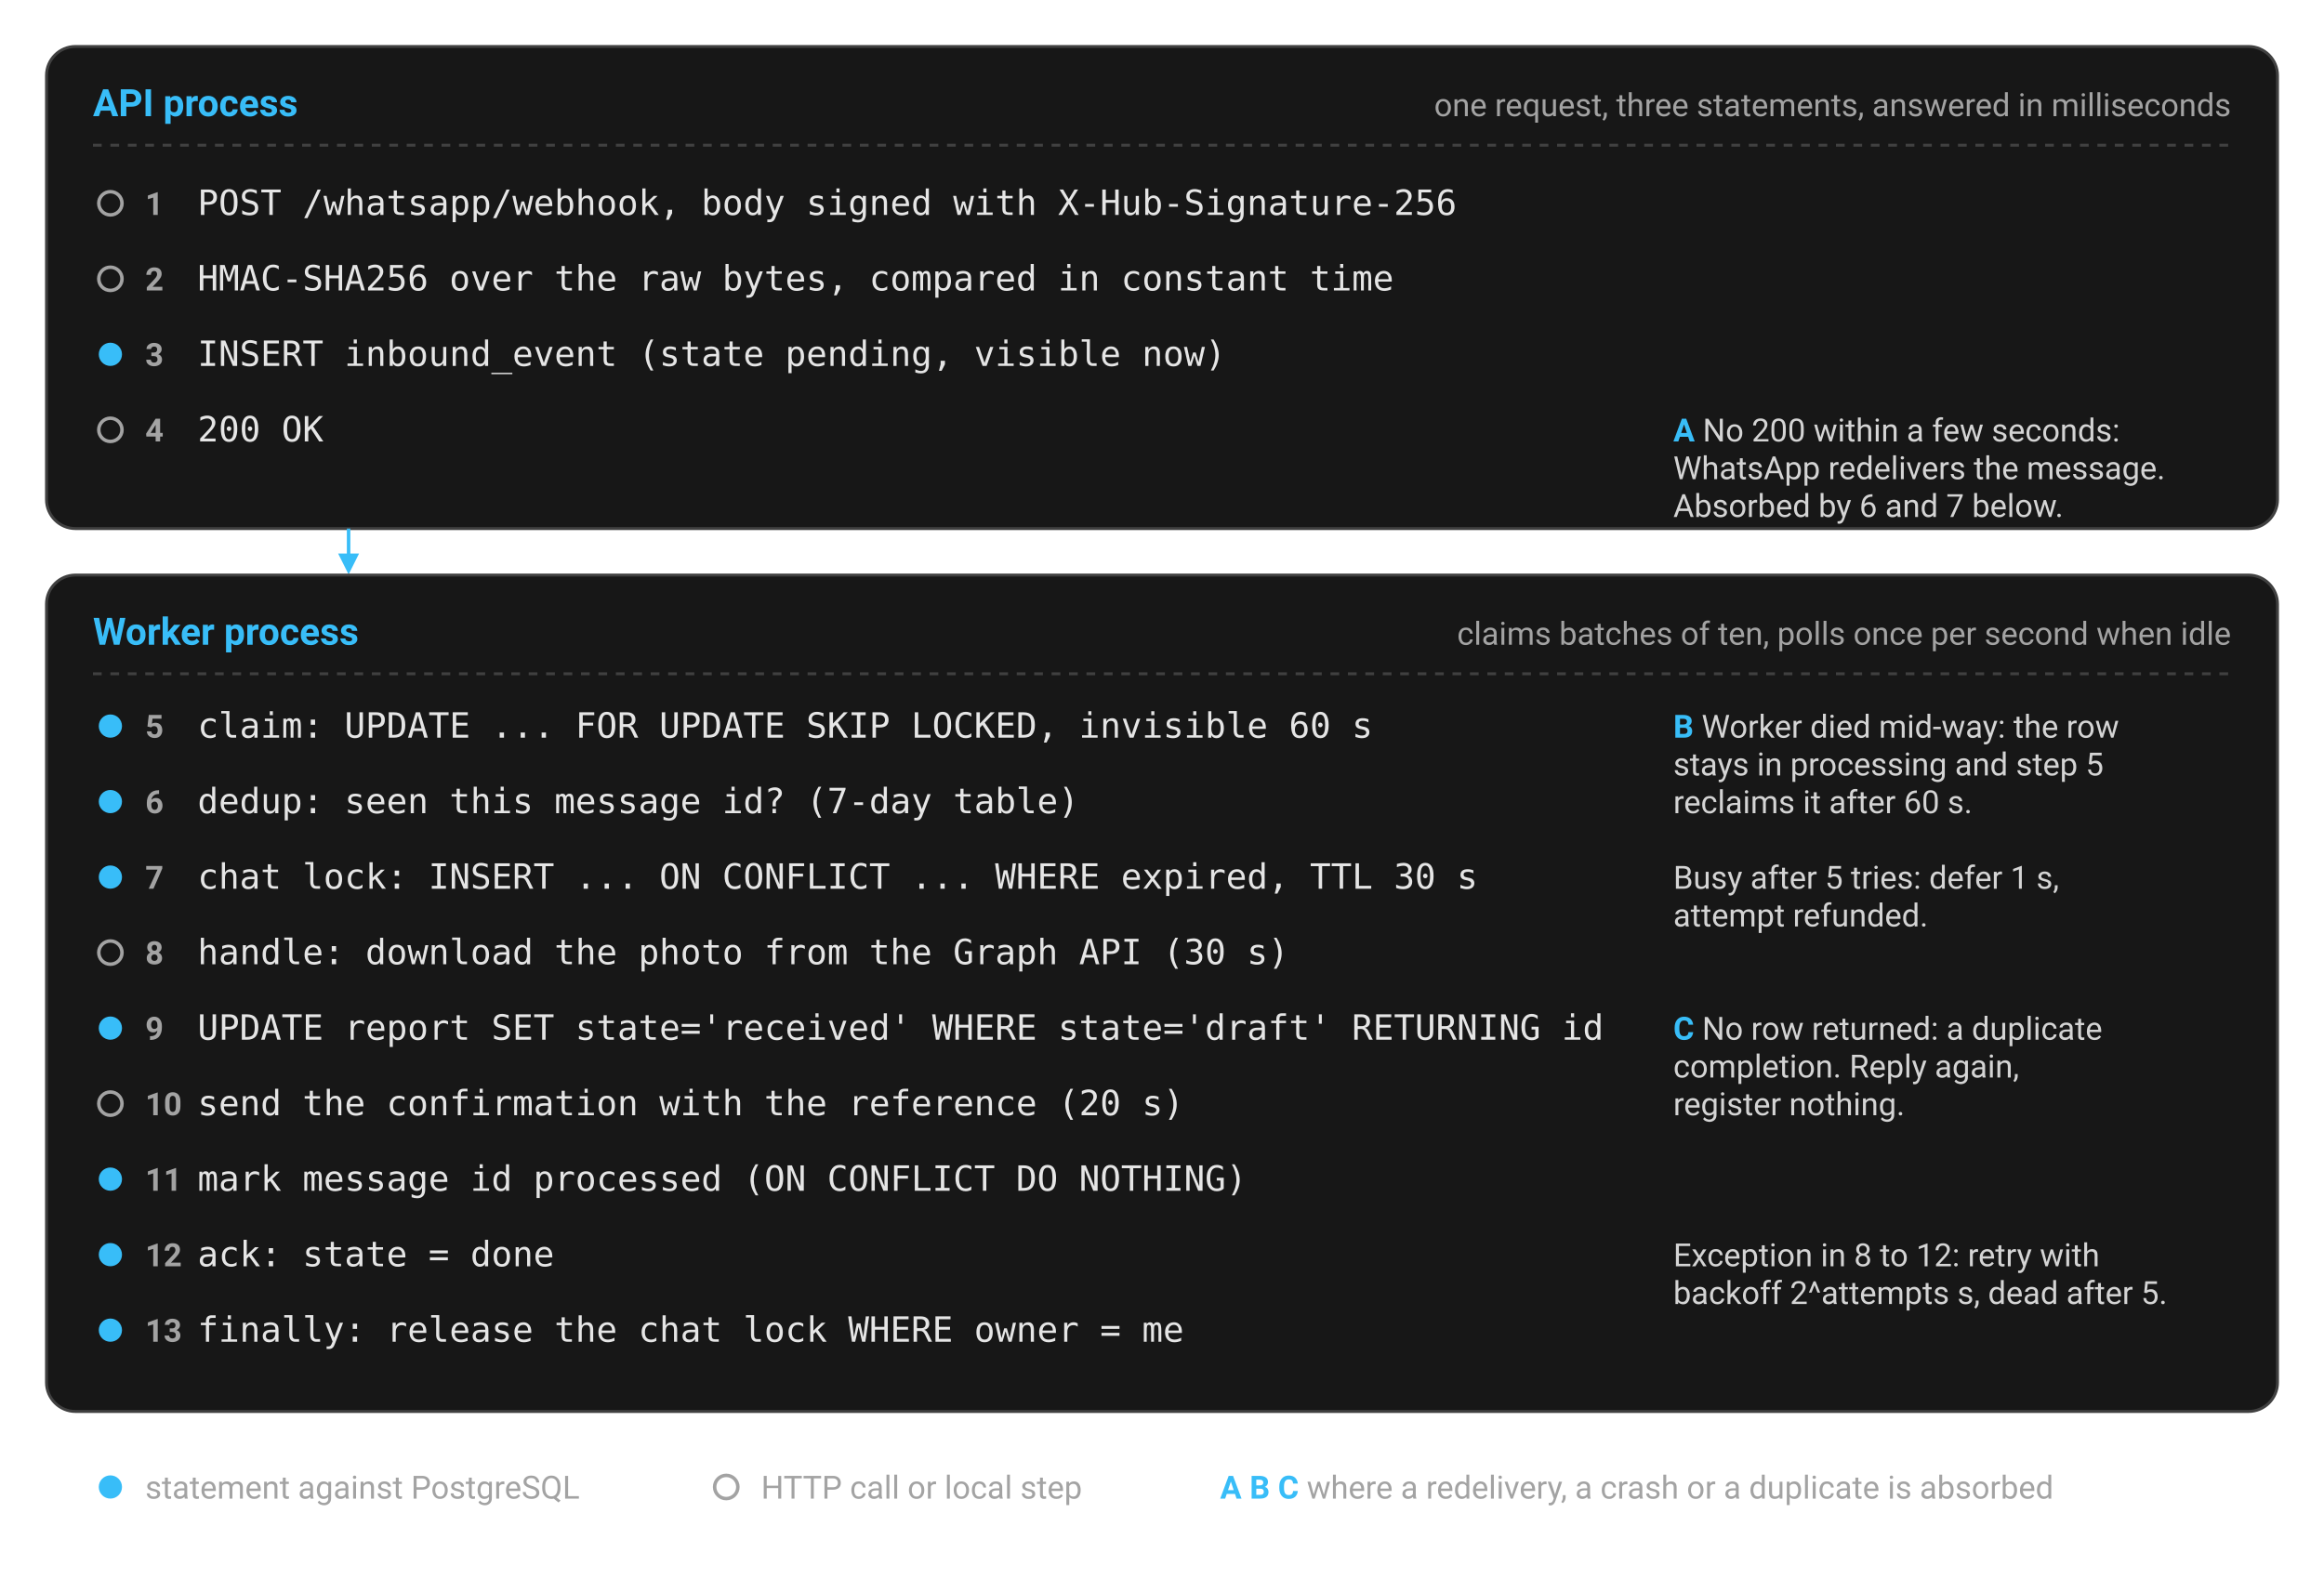
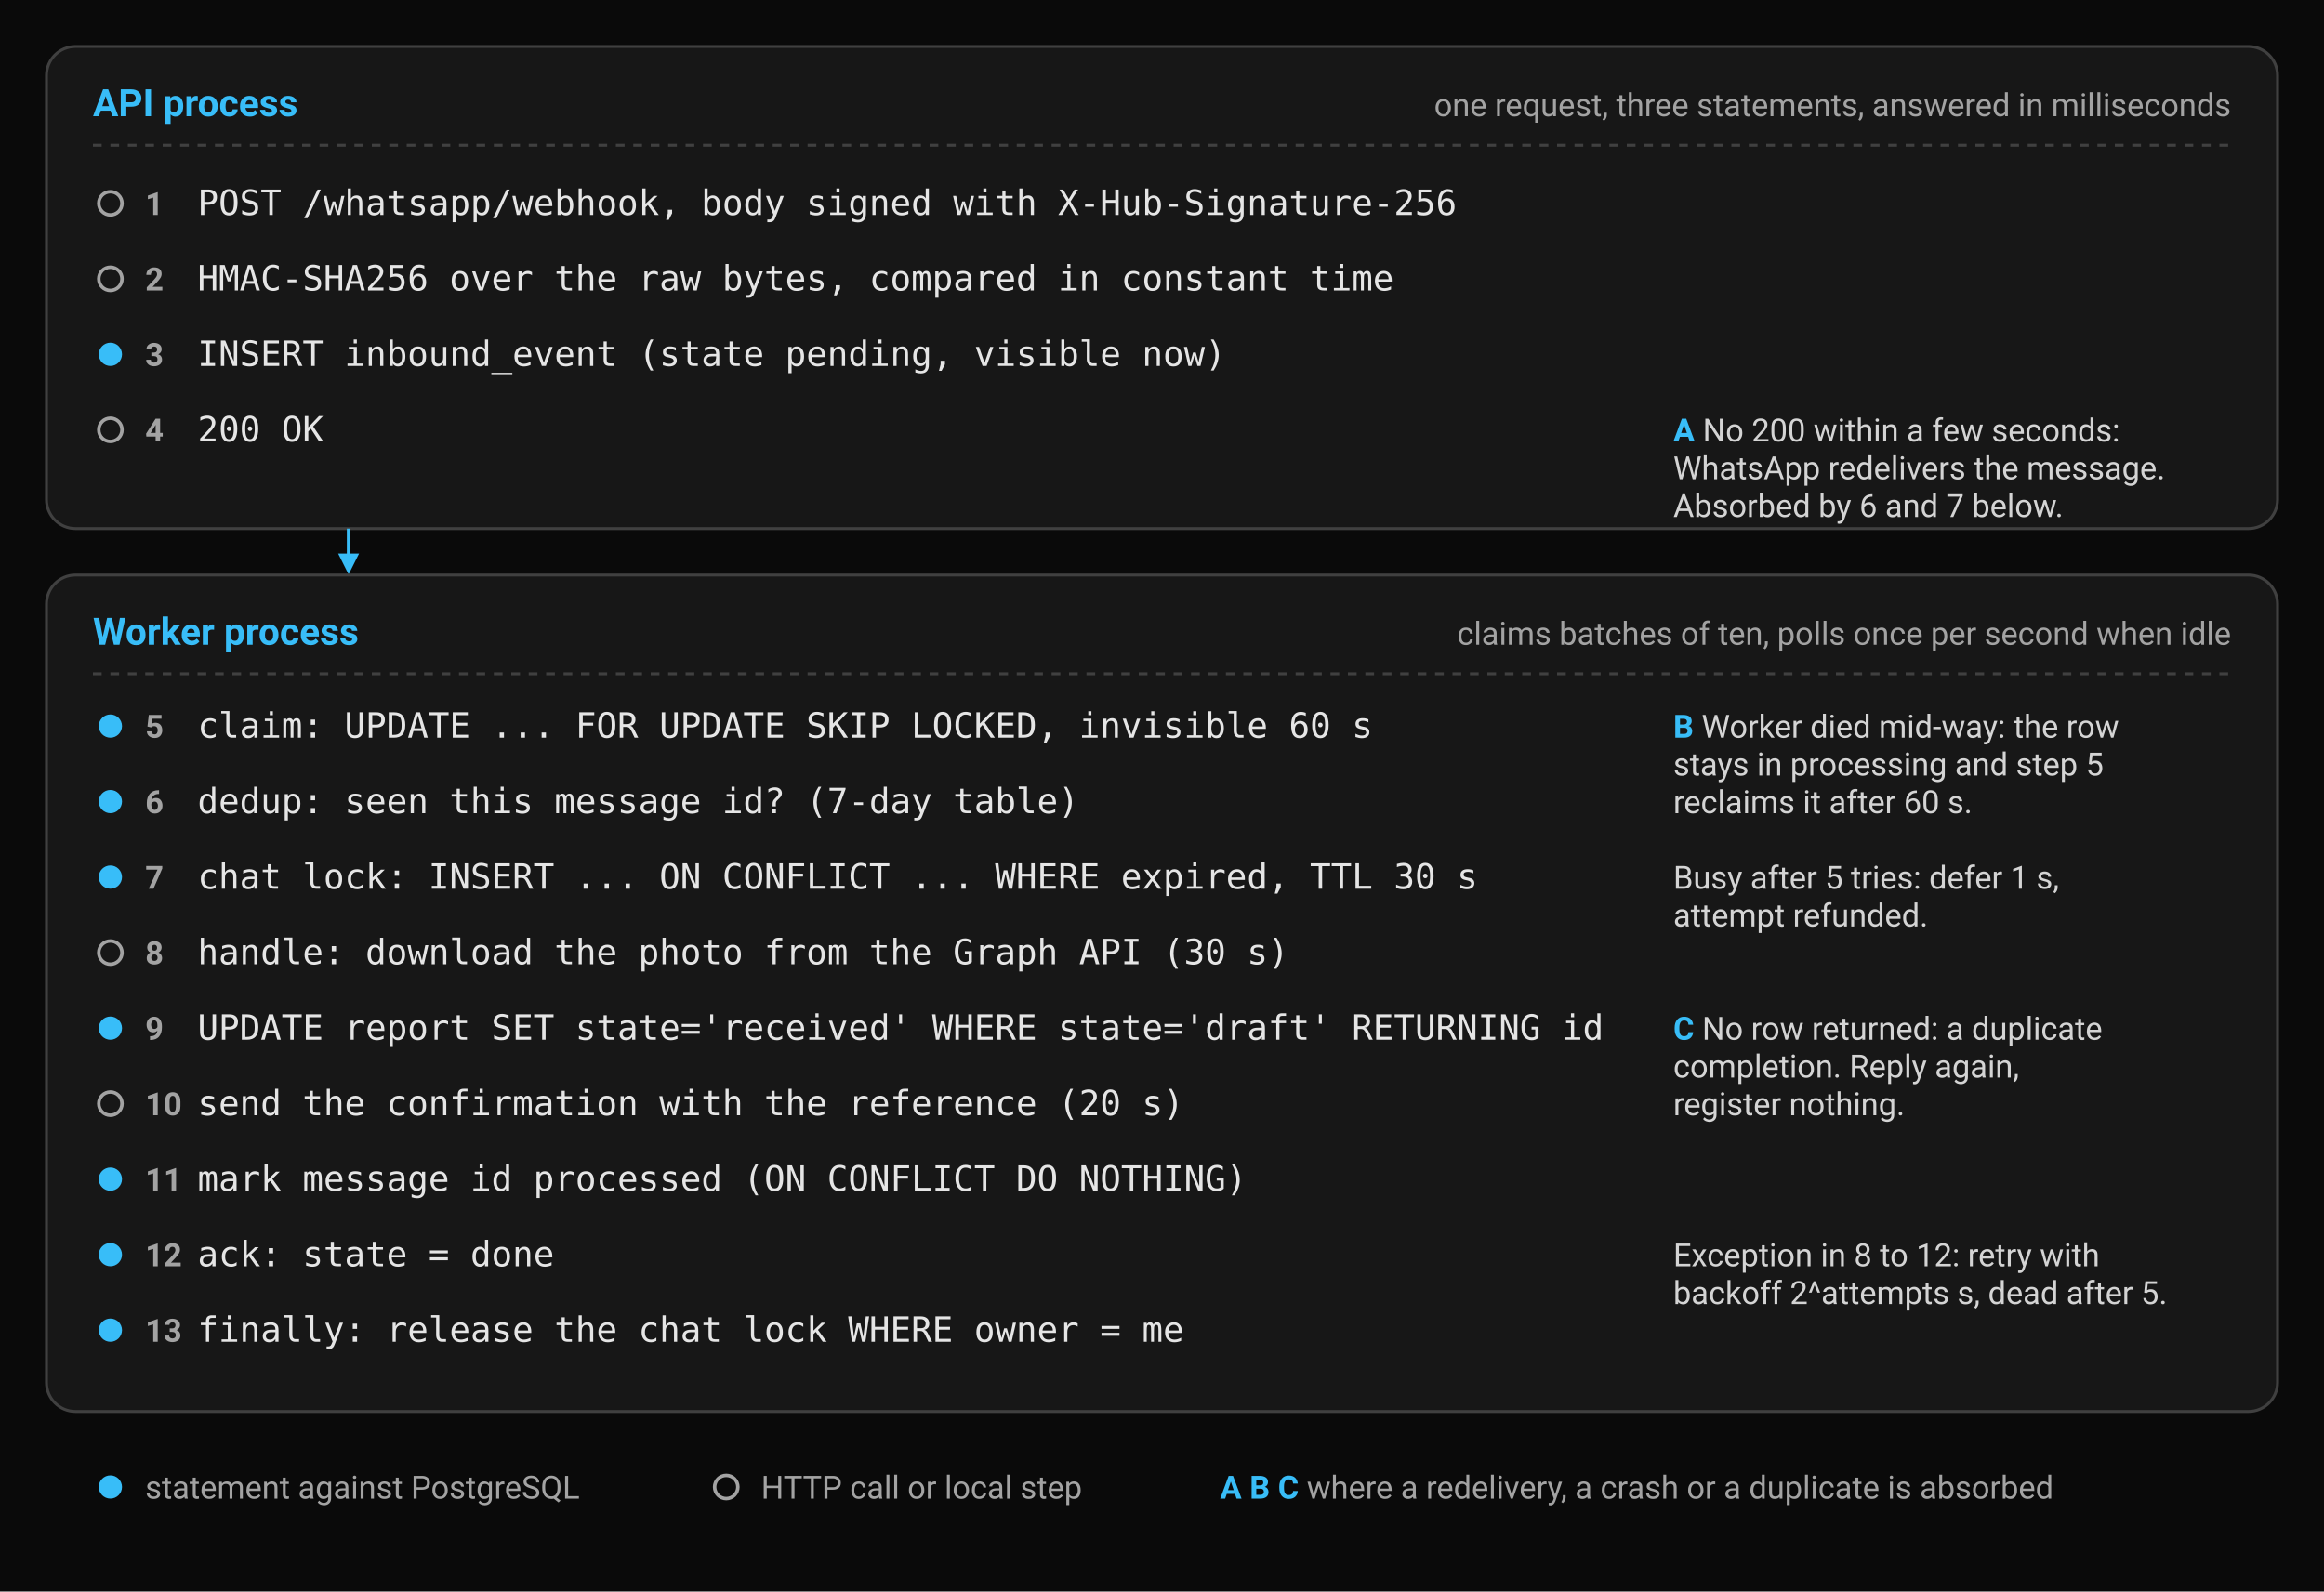
<svg xmlns="http://www.w3.org/2000/svg" viewBox="0 0 800 548" width="800" height="548" role="img" aria-labelledby="title desc">
  <style>
+     /* Opaque page colour: the figure stays legible outside the site (own tab, feed readers). */
+     svg { background: #0a0a0a; }
    .lane { fill: #171717; stroke: #404040; stroke-width: 1; }
    .lane-title { font: 600 13px ui-sans-serif, system-ui, -apple-system, "Segoe UI", Roboto, sans-serif; fill: #38bdf8; }
    .lane-sub { font: 11px ui-sans-serif, system-ui, -apple-system, "Segoe UI", Roboto, sans-serif; fill: #a3a3a3; }
    .num { font: 600 11px ui-sans-serif, system-ui, -apple-system, "Segoe UI", Roboto, sans-serif; fill: #a3a3a3; }
    .step { font: 12px ui-monospace, SFMono-Regular, Menlo, Consolas, monospace; fill: #e5e5e5; }
    .call { font: 11px ui-sans-serif, system-ui, -apple-system, "Segoe UI", Roboto, sans-serif; fill: #d4d4d4; }
    .call-key { font: 700 11px ui-sans-serif, system-ui, -apple-system, "Segoe UI", Roboto, sans-serif; fill: #38bdf8; }
    .legend { font: 11px ui-sans-serif, system-ui, -apple-system, "Segoe UI", Roboto, sans-serif; fill: #a3a3a3; }
    .pg { fill: #38bdf8; }
    .http { fill: none; stroke: #a3a3a3; stroke-width: 1.2; }
    .divider { stroke: #404040; stroke-width: 1; stroke-dasharray: 3 3; }
    .link { stroke: #38bdf8; stroke-width: 1.2; fill: none; }
  </style>
+   <rect width="100%" height="100%" fill="#0a0a0a" />
  <rect class="lane" x="16" y="16" width="768" height="166" rx="10" />
  <text class="lane-title" x="32" y="40">API process</text>
  <text class="lane-sub" x="768" y="40" text-anchor="end">one request, three statements, answered in milliseconds</text>
  <line class="divider" x1="32" y1="50" x2="768" y2="50" />
  <circle class="http" cx="38" cy="70" r="4" />
  <text class="num" x="50" y="74">1</text>
  <text class="step" x="68" y="74">POST /whatsapp/webhook, body signed with X-Hub-Signature-256</text>
  <circle class="http" cx="38" cy="96" r="4" />
  <text class="num" x="50" y="100">2</text>
  <text class="step" x="68" y="100">HMAC-SHA256 over the raw bytes, compared in constant time</text>
  <circle class="pg" cx="38" cy="122" r="4" />
  <text class="num" x="50" y="126">3</text>
  <text class="step" x="68" y="126">INSERT inbound_event (state pending, visible now)</text>
  <circle class="http" cx="38" cy="148" r="4" />
  <text class="num" x="50" y="152">4</text>
  <text class="step" x="68" y="152">200 OK</text>
  <text class="call" x="576" y="152">
    <tspan class="call-key">A</tspan>  No 200 within a few seconds:</text>
  <text class="call" x="576" y="165">WhatsApp redelivers the message.</text>
  <text class="call" x="576" y="178">Absorbed by 6 and 7 below.</text>
  <path class="link" d="M 120 182 L 120 196" marker-end="url(#arrow)" />
  <defs>
    <marker id="arrow" viewBox="0 0 8 8" refX="6" refY="4" markerWidth="6" markerHeight="6" orient="auto">
      <path d="M 0 0 L 8 4 L 0 8 z" fill="#38bdf8" />
    </marker>
  </defs>
  <rect class="lane" x="16" y="198" width="768" height="288" rx="10" />
  <text class="lane-title" x="32" y="222">Worker process</text>
  <text class="lane-sub" x="768" y="222" text-anchor="end">claims batches of ten, polls once per second when idle</text>
  <line class="divider" x1="32" y1="232" x2="768" y2="232" />
  <circle class="pg" cx="38" cy="250" r="4" />
  <text class="num" x="50" y="254">5</text>
  <text class="step" x="68" y="254">claim: UPDATE ... FOR UPDATE SKIP LOCKED, invisible 60 s</text>
  <text class="call" x="576" y="254">
    <tspan class="call-key">B</tspan>  Worker died mid-way: the row</text>
  <text class="call" x="576" y="267">stays in processing and step 5</text>
  <text class="call" x="576" y="280">reclaims it after 60 s.</text>
  <circle class="pg" cx="38" cy="276" r="4" />
  <text class="num" x="50" y="280">6</text>
  <text class="step" x="68" y="280">dedup: seen this message id? (7-day table)</text>
  <circle class="pg" cx="38" cy="302" r="4" />
  <text class="num" x="50" y="306">7</text>
  <text class="step" x="68" y="306">chat lock: INSERT ... ON CONFLICT ... WHERE expired, TTL 30 s</text>
  <text class="call" x="576" y="306">Busy after 5 tries: defer 1 s,</text>
  <text class="call" x="576" y="319">attempt refunded.</text>
  <circle class="http" cx="38" cy="328" r="4" />
  <text class="num" x="50" y="332">8</text>
  <text class="step" x="68" y="332">handle: download the photo from the Graph API (30 s)</text>
  <circle class="pg" cx="38" cy="354" r="4" />
  <text class="num" x="50" y="358">9</text>
  <text class="step" x="68" y="358">UPDATE report SET state='received' WHERE state='draft' RETURNING id</text>
  <text class="call" x="576" y="358">
    <tspan class="call-key">C</tspan>  No row returned: a duplicate</text>
  <text class="call" x="576" y="371">completion. Reply again,</text>
  <text class="call" x="576" y="384">register nothing.</text>
  <circle class="http" cx="38" cy="380" r="4" />
  <text class="num" x="50" y="384">10</text>
  <text class="step" x="68" y="384">send the confirmation with the reference (20 s)</text>
  <circle class="pg" cx="38" cy="406" r="4" />
  <text class="num" x="50" y="410">11</text>
  <text class="step" x="68" y="410">mark message id processed (ON CONFLICT DO NOTHING)</text>
  <circle class="pg" cx="38" cy="432" r="4" />
  <text class="num" x="50" y="436">12</text>
  <text class="step" x="68" y="436">ack: state = done</text>
  <text class="call" x="576" y="436">Exception in 8 to 12: retry with</text>
  <text class="call" x="576" y="449">backoff 2^attempts s, dead after 5.</text>
  <circle class="pg" cx="38" cy="458" r="4" />
  <text class="num" x="50" y="462">13</text>
  <text class="step" x="68" y="462">finally: release the chat lock WHERE owner = me</text>
  <circle class="pg" cx="38" cy="512" r="4" />
  <text class="legend" x="50" y="516">statement against PostgreSQL</text>
  <circle class="http" cx="250" cy="512" r="4" />
  <text class="legend" x="262" y="516">HTTP call or local step</text>
  <text class="legend" x="420" y="516">
    <tspan class="call-key">A B C</tspan>  where a redelivery, a crash or a duplicate is absorbed</text>
</svg>
